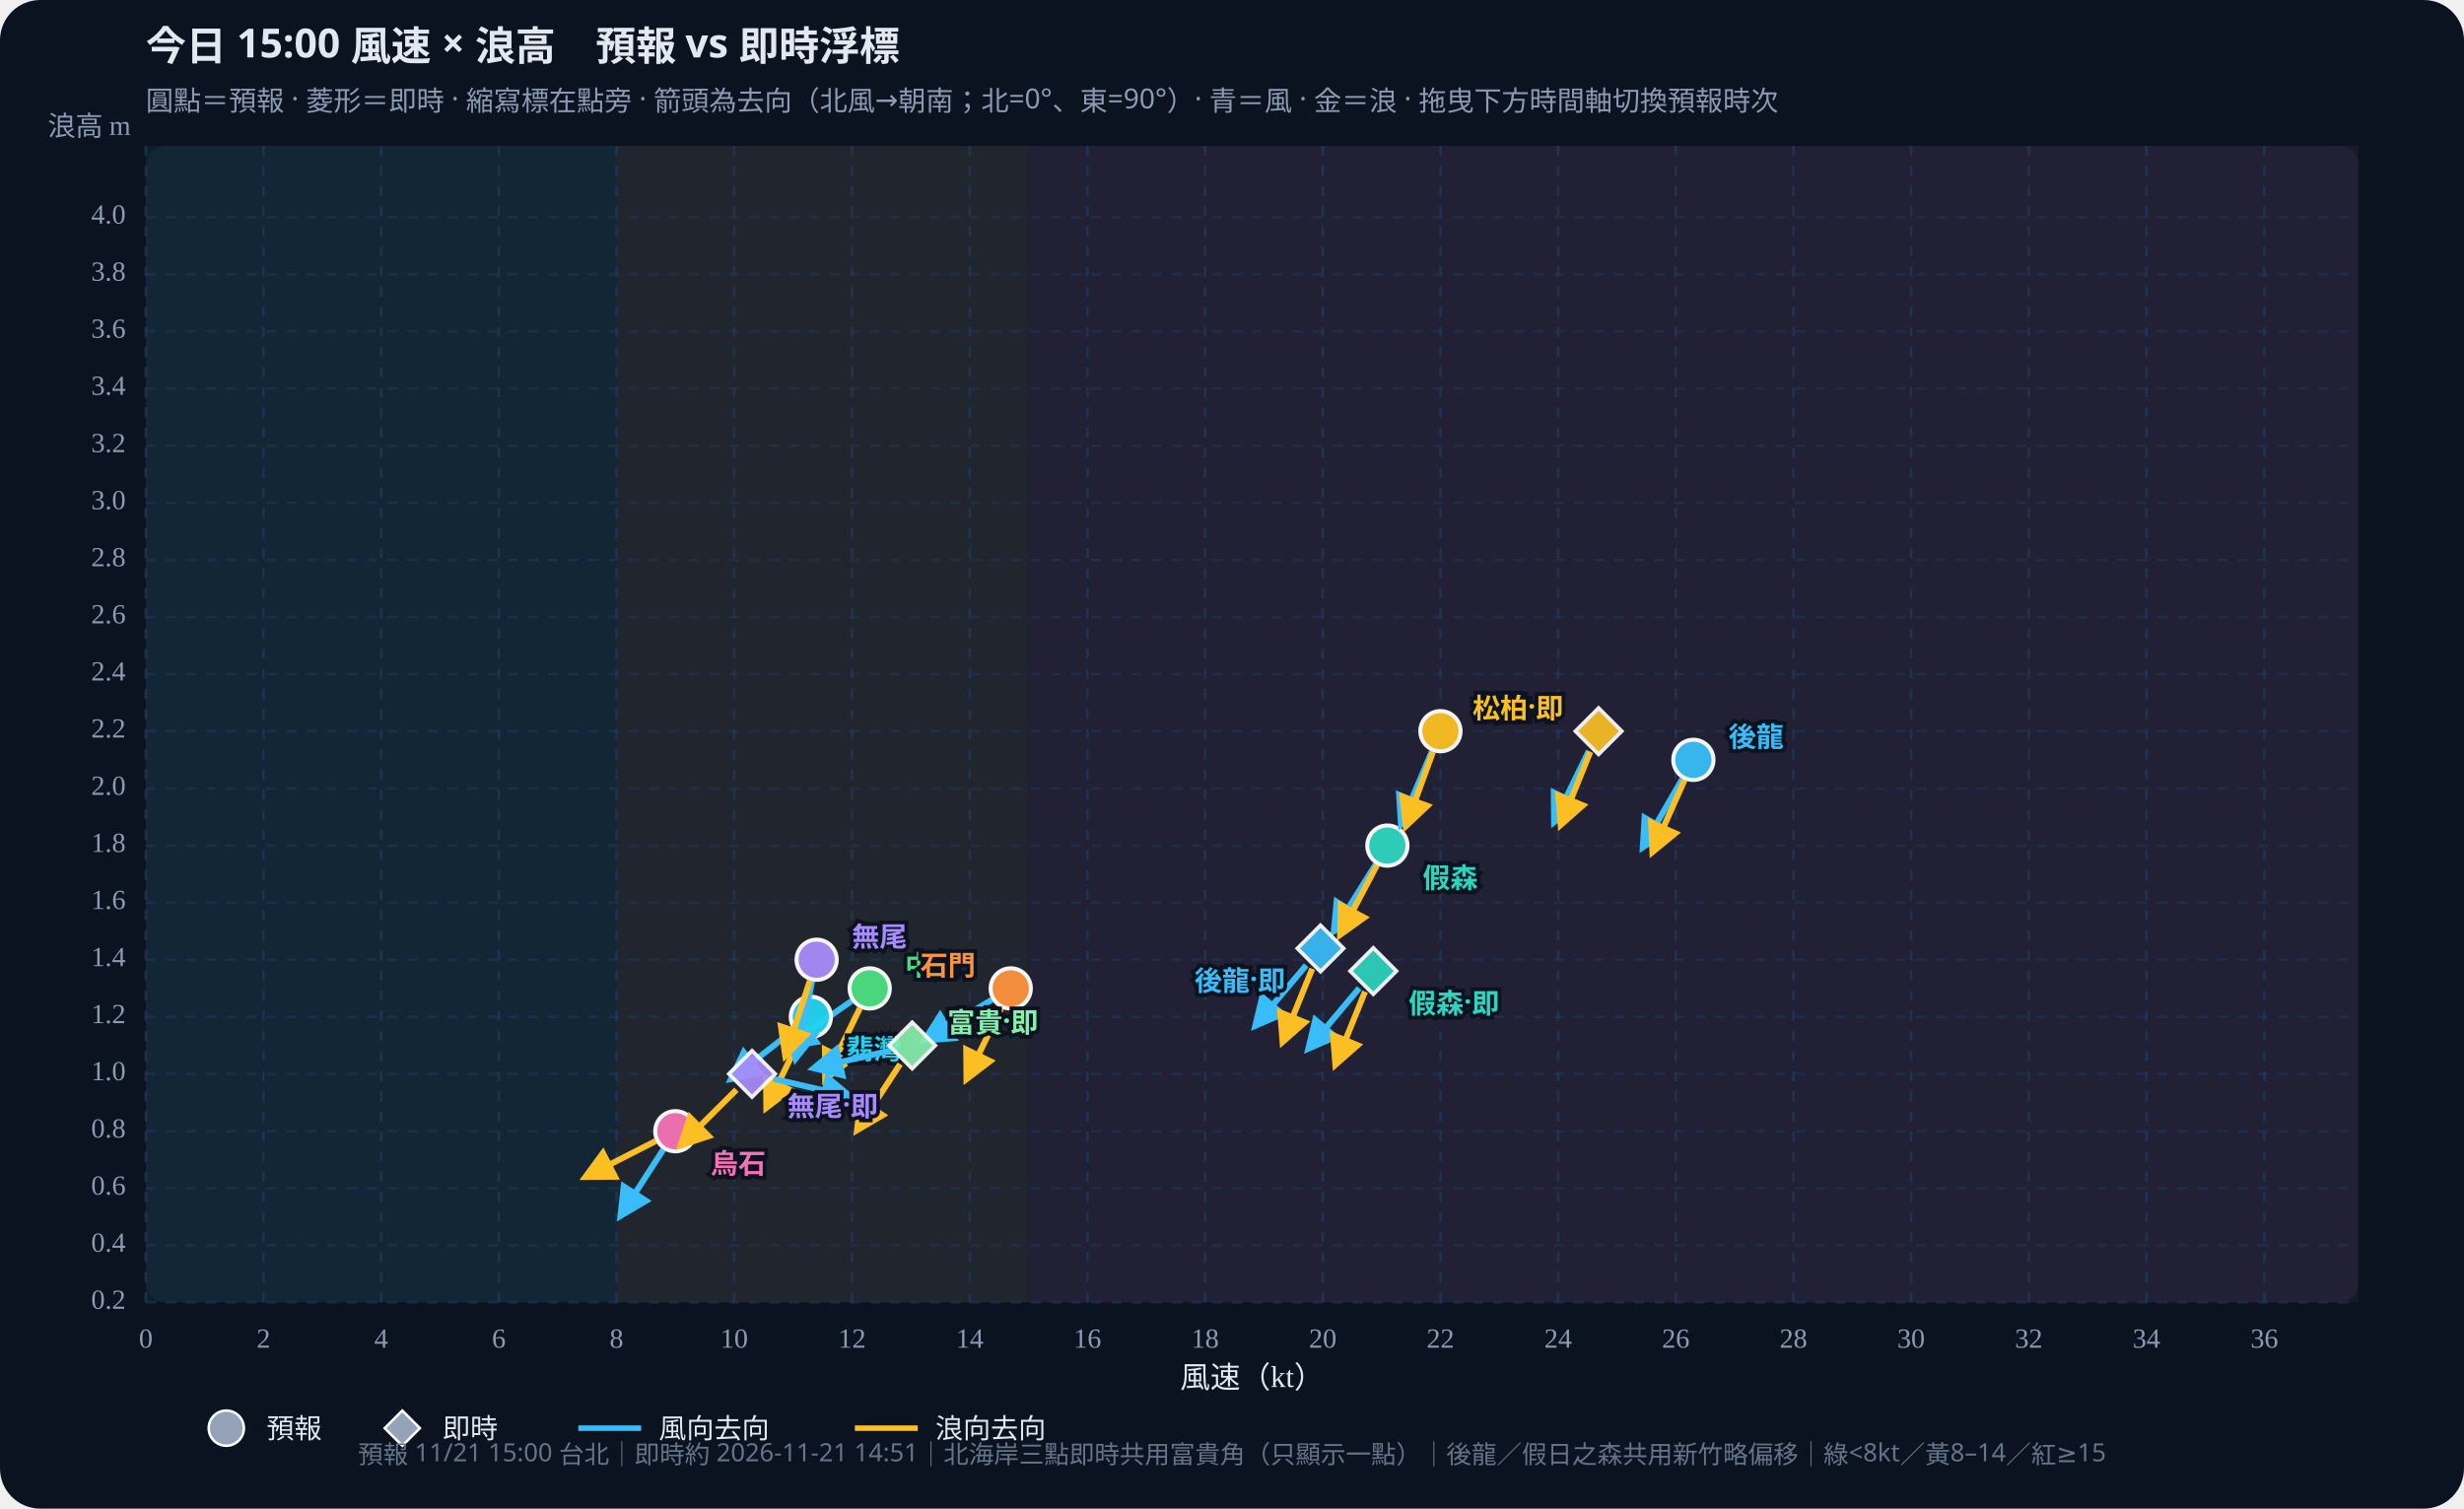
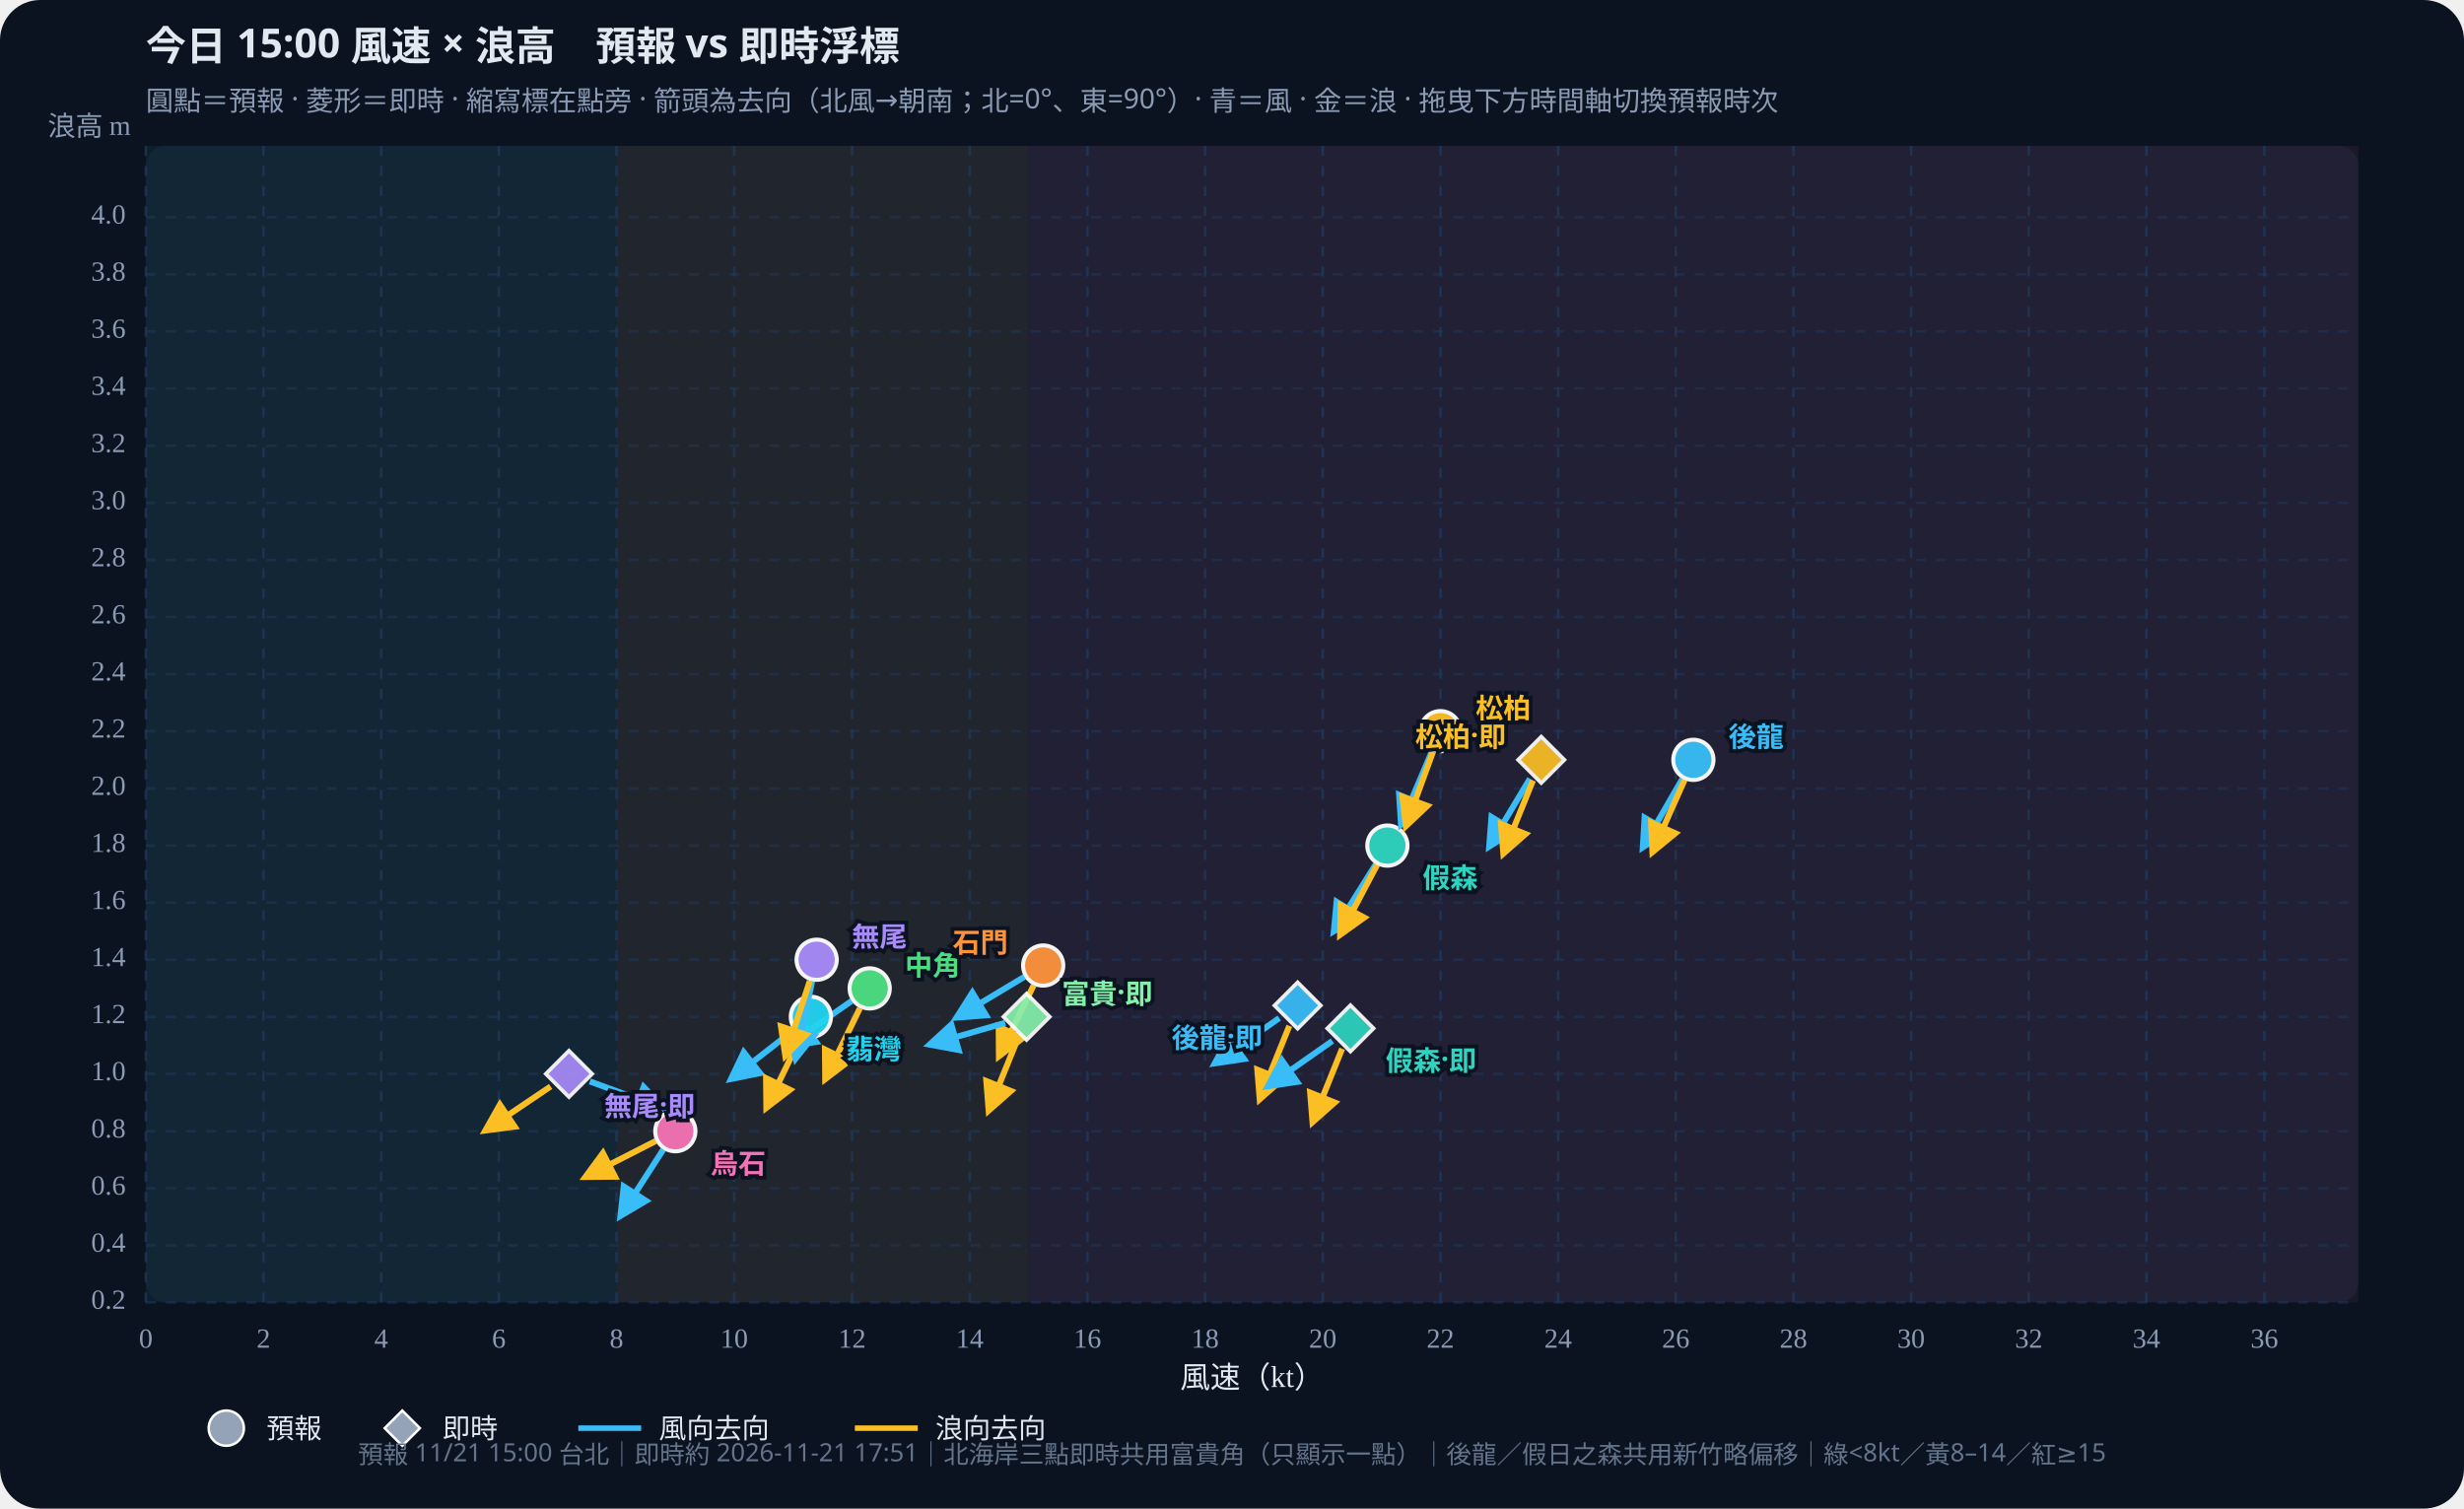
<svg xmlns="http://www.w3.org/2000/svg" id="wws-svg" viewBox="0 0 980 600" role="img" aria-label="風速與浪高散佈圖，可拖曳時間軸切換預報時次" style="width:100%;height:auto;display:block">
  <rect width="980" height="600" fill="#0b1220" rx="16" />
  <rect x="58" y="58" width="880" height="460" fill="#111a2e" rx="8" />
  <rect x="58.0" y="58" width="187.2" height="460" fill="#34d399" opacity="0.07" />
  <rect x="245.2" y="58" width="163.8" height="460" fill="#fbbf24" opacity="0.07" />
  <rect x="409.1" y="58" width="528.9" height="460" fill="#fb7185" opacity="0.07" />
  <defs>
    <marker id="arrow-38bdf8" viewBox="0 0 10 10" refX="8" refY="5" markerWidth="6" markerHeight="6" orient="auto-start-reverse">
      <path d="M0,0 L10,5 L0,10 z" fill="#38bdf8" />
    </marker>
    <marker id="arrow-fbbf24" viewBox="0 0 10 10" refX="8" refY="5" markerWidth="6" markerHeight="6" orient="auto-start-reverse">
      <path d="M0,0 L10,5 L0,10 z" fill="#fbbf24" />
    </marker>
  </defs>
  <text id="wws-title" x="58" y="24" fill="#e2e8f0" font-size="16" font-weight="700" font-family="Noto Sans TC,system-ui,sans-serif">今日 15:00 風速 × 浪高　預報 vs 即時浮標</text>
  <text x="58" y="44" fill="#8b9bb4" font-size="11" font-family="Noto Sans TC,system-ui,sans-serif">圓點＝預報 · 菱形＝即時 · 縮寫標在點旁 · 箭頭為去向（北風→朝南；北=0°、東=90°）· 青＝風 · 金＝浪 · 拖曳下方時間軸切換預報時次</text>
  <line x1="58.0" y1="58" x2="58.0" y2="518" stroke="#1e3a5f" stroke-dasharray="4 4" opacity="0.7" />
  <text x="58.0" y="536" text-anchor="middle" fill="#8b9bb4" font-size="11">0</text>
  <line x1="104.8" y1="58" x2="104.8" y2="518" stroke="#1e3a5f" stroke-dasharray="4 4" opacity="0.7" />
  <text x="104.8" y="536" text-anchor="middle" fill="#8b9bb4" font-size="11">2</text>
  <line x1="151.6" y1="58" x2="151.6" y2="518" stroke="#1e3a5f" stroke-dasharray="4 4" opacity="0.7" />
  <text x="151.6" y="536" text-anchor="middle" fill="#8b9bb4" font-size="11">4</text>
  <line x1="198.4" y1="58" x2="198.4" y2="518" stroke="#1e3a5f" stroke-dasharray="4 4" opacity="0.7" />
  <text x="198.4" y="536" text-anchor="middle" fill="#8b9bb4" font-size="11">6</text>
  <line x1="245.2" y1="58" x2="245.2" y2="518" stroke="#1e3a5f" stroke-dasharray="4 4" opacity="0.7" />
  <text x="245.2" y="536" text-anchor="middle" fill="#8b9bb4" font-size="11">8</text>
  <line x1="292.0" y1="58" x2="292.0" y2="518" stroke="#1e3a5f" stroke-dasharray="4 4" opacity="0.7" />
  <text x="292.0" y="536" text-anchor="middle" fill="#8b9bb4" font-size="11">10</text>
  <line x1="338.9" y1="58" x2="338.9" y2="518" stroke="#1e3a5f" stroke-dasharray="4 4" opacity="0.7" />
  <text x="338.9" y="536" text-anchor="middle" fill="#8b9bb4" font-size="11">12</text>
  <line x1="385.7" y1="58" x2="385.7" y2="518" stroke="#1e3a5f" stroke-dasharray="4 4" opacity="0.7" />
  <text x="385.7" y="536" text-anchor="middle" fill="#8b9bb4" font-size="11">14</text>
  <line x1="432.5" y1="58" x2="432.5" y2="518" stroke="#1e3a5f" stroke-dasharray="4 4" opacity="0.7" />
  <text x="432.5" y="536" text-anchor="middle" fill="#8b9bb4" font-size="11">16</text>
  <line x1="479.3" y1="58" x2="479.3" y2="518" stroke="#1e3a5f" stroke-dasharray="4 4" opacity="0.7" />
  <text x="479.3" y="536" text-anchor="middle" fill="#8b9bb4" font-size="11">18</text>
  <line x1="526.1" y1="58" x2="526.1" y2="518" stroke="#1e3a5f" stroke-dasharray="4 4" opacity="0.7" />
  <text x="526.1" y="536" text-anchor="middle" fill="#8b9bb4" font-size="11">20</text>
  <line x1="572.9" y1="58" x2="572.9" y2="518" stroke="#1e3a5f" stroke-dasharray="4 4" opacity="0.7" />
  <text x="572.9" y="536" text-anchor="middle" fill="#8b9bb4" font-size="11">22</text>
  <line x1="619.7" y1="58" x2="619.7" y2="518" stroke="#1e3a5f" stroke-dasharray="4 4" opacity="0.7" />
  <text x="619.7" y="536" text-anchor="middle" fill="#8b9bb4" font-size="11">24</text>
  <line x1="666.5" y1="58" x2="666.5" y2="518" stroke="#1e3a5f" stroke-dasharray="4 4" opacity="0.7" />
  <text x="666.5" y="536" text-anchor="middle" fill="#8b9bb4" font-size="11">26</text>
  <line x1="713.3" y1="58" x2="713.3" y2="518" stroke="#1e3a5f" stroke-dasharray="4 4" opacity="0.7" />
  <text x="713.3" y="536" text-anchor="middle" fill="#8b9bb4" font-size="11">28</text>
  <line x1="760.1" y1="58" x2="760.1" y2="518" stroke="#1e3a5f" stroke-dasharray="4 4" opacity="0.7" />
  <text x="760.1" y="536" text-anchor="middle" fill="#8b9bb4" font-size="11">30</text>
  <line x1="806.9" y1="58" x2="806.9" y2="518" stroke="#1e3a5f" stroke-dasharray="4 4" opacity="0.7" />
  <text x="806.9" y="536" text-anchor="middle" fill="#8b9bb4" font-size="11">32</text>
  <line x1="853.7" y1="58" x2="853.7" y2="518" stroke="#1e3a5f" stroke-dasharray="4 4" opacity="0.7" />
  <text x="853.7" y="536" text-anchor="middle" fill="#8b9bb4" font-size="11">34</text>
  <line x1="900.6" y1="58" x2="900.6" y2="518" stroke="#1e3a5f" stroke-dasharray="4 4" opacity="0.7" />
  <text x="900.6" y="536" text-anchor="middle" fill="#8b9bb4" font-size="11">36</text>
  <line x1="58" y1="518.0" x2="938" y2="518.0" stroke="#1e3a5f" stroke-dasharray="4 4" opacity="0.5" />
  <text x="50" y="518.0" text-anchor="end" dominant-baseline="middle" fill="#8b9bb4" font-size="11">0.2</text>
  <line x1="58" y1="495.3" x2="938" y2="495.3" stroke="#1e3a5f" stroke-dasharray="4 4" opacity="0.5" />
  <text x="50" y="495.3" text-anchor="end" dominant-baseline="middle" fill="#8b9bb4" font-size="11">0.4</text>
  <line x1="58" y1="472.6" x2="938" y2="472.6" stroke="#1e3a5f" stroke-dasharray="4 4" opacity="0.5" />
  <text x="50" y="472.6" text-anchor="end" dominant-baseline="middle" fill="#8b9bb4" font-size="11">0.6</text>
  <line x1="58" y1="449.9" x2="938" y2="449.9" stroke="#1e3a5f" stroke-dasharray="4 4" opacity="0.5" />
  <text x="50" y="449.9" text-anchor="end" dominant-baseline="middle" fill="#8b9bb4" font-size="11">0.8</text>
  <line x1="58" y1="427.1" x2="938" y2="427.1" stroke="#1e3a5f" stroke-dasharray="4 4" opacity="0.5" />
  <text x="50" y="427.1" text-anchor="end" dominant-baseline="middle" fill="#8b9bb4" font-size="11">1.0</text>
  <line x1="58" y1="404.4" x2="938" y2="404.4" stroke="#1e3a5f" stroke-dasharray="4 4" opacity="0.5" />
  <text x="50" y="404.4" text-anchor="end" dominant-baseline="middle" fill="#8b9bb4" font-size="11">1.2</text>
  <line x1="58" y1="381.7" x2="938" y2="381.7" stroke="#1e3a5f" stroke-dasharray="4 4" opacity="0.5" />
  <text x="50" y="381.7" text-anchor="end" dominant-baseline="middle" fill="#8b9bb4" font-size="11">1.4</text>
  <line x1="58" y1="359.0" x2="938" y2="359.0" stroke="#1e3a5f" stroke-dasharray="4 4" opacity="0.5" />
  <text x="50" y="359.0" text-anchor="end" dominant-baseline="middle" fill="#8b9bb4" font-size="11">1.6</text>
  <line x1="58" y1="336.3" x2="938" y2="336.3" stroke="#1e3a5f" stroke-dasharray="4 4" opacity="0.5" />
  <text x="50" y="336.3" text-anchor="end" dominant-baseline="middle" fill="#8b9bb4" font-size="11">1.8</text>
  <line x1="58" y1="313.6" x2="938" y2="313.6" stroke="#1e3a5f" stroke-dasharray="4 4" opacity="0.5" />
  <text x="50" y="313.6" text-anchor="end" dominant-baseline="middle" fill="#8b9bb4" font-size="11">2.0</text>
  <line x1="58" y1="290.8" x2="938" y2="290.8" stroke="#1e3a5f" stroke-dasharray="4 4" opacity="0.5" />
  <text x="50" y="290.8" text-anchor="end" dominant-baseline="middle" fill="#8b9bb4" font-size="11">2.2</text>
  <line x1="58" y1="268.1" x2="938" y2="268.1" stroke="#1e3a5f" stroke-dasharray="4 4" opacity="0.5" />
  <text x="50" y="268.1" text-anchor="end" dominant-baseline="middle" fill="#8b9bb4" font-size="11">2.4</text>
  <line x1="58" y1="245.4" x2="938" y2="245.4" stroke="#1e3a5f" stroke-dasharray="4 4" opacity="0.5" />
  <text x="50" y="245.4" text-anchor="end" dominant-baseline="middle" fill="#8b9bb4" font-size="11">2.6</text>
  <line x1="58" y1="222.7" x2="938" y2="222.7" stroke="#1e3a5f" stroke-dasharray="4 4" opacity="0.5" />
  <text x="50" y="222.7" text-anchor="end" dominant-baseline="middle" fill="#8b9bb4" font-size="11">2.8</text>
  <line x1="58" y1="200.0" x2="938" y2="200.0" stroke="#1e3a5f" stroke-dasharray="4 4" opacity="0.5" />
  <text x="50" y="200.0" text-anchor="end" dominant-baseline="middle" fill="#8b9bb4" font-size="11">3.0</text>
  <line x1="58" y1="177.3" x2="938" y2="177.3" stroke="#1e3a5f" stroke-dasharray="4 4" opacity="0.5" />
  <text x="50" y="177.3" text-anchor="end" dominant-baseline="middle" fill="#8b9bb4" font-size="11">3.2</text>
  <line x1="58" y1="154.5" x2="938" y2="154.5" stroke="#1e3a5f" stroke-dasharray="4 4" opacity="0.5" />
  <text x="50" y="154.5" text-anchor="end" dominant-baseline="middle" fill="#8b9bb4" font-size="11">3.4</text>
  <line x1="58" y1="131.8" x2="938" y2="131.8" stroke="#1e3a5f" stroke-dasharray="4 4" opacity="0.5" />
  <text x="50" y="131.8" text-anchor="end" dominant-baseline="middle" fill="#8b9bb4" font-size="11">3.6</text>
  <line x1="58" y1="109.1" x2="938" y2="109.1" stroke="#1e3a5f" stroke-dasharray="4 4" opacity="0.5" />
  <text x="50" y="109.1" text-anchor="end" dominant-baseline="middle" fill="#8b9bb4" font-size="11">3.8</text>
  <line x1="58" y1="86.4" x2="938" y2="86.4" stroke="#1e3a5f" stroke-dasharray="4 4" opacity="0.5" />
  <text x="50" y="86.4" text-anchor="end" dominant-baseline="middle" fill="#8b9bb4" font-size="11">4.0</text>
  <text x="498" y="552" text-anchor="middle" fill="#e2e8f0" font-size="12">風速（kt）</text>
  <text x="52" y="54" text-anchor="end" fill="#8b9bb4" font-size="11">浪高 m</text>
  <g id="wws-forecast-layer">
    <line x1="669.1" y1="309.8" x2="653.5" y2="336.8" stroke="#38bdf8" stroke-width="2.4" marker-end="url(#arrow-38bdf8)" />
    <line x1="670.0" y1="310.2" x2="657.3" y2="338.7" stroke="#fbbf24" stroke-width="2.4" marker-end="url(#arrow-fbbf24)" />
    <circle cx="673.5" cy="302.2" r="8.0" fill="#38bdf8" stroke="#fff" stroke-width="1.6" opacity="0.95" />
    <line x1="547.2" y1="343.7" x2="530.6" y2="370.2" stroke="#38bdf8" stroke-width="2.4" marker-end="url(#arrow-38bdf8)" />
    <line x1="547.7" y1="344.0" x2="533.1" y2="371.6" stroke="#fbbf24" stroke-width="2.4" marker-end="url(#arrow-fbbf24)" />
    <circle cx="551.8" cy="336.3" r="8.0" fill="#2dd4bf" stroke="#fff" stroke-width="1.6" opacity="0.95" />
    <line x1="569.5" y1="298.9" x2="557.3" y2="327.7" stroke="#38bdf8" stroke-width="2.4" marker-end="url(#arrow-38bdf8)" />
    <line x1="569.9" y1="299.1" x2="559.2" y2="328.4" stroke="#fbbf24" stroke-width="2.4" marker-end="url(#arrow-fbbf24)" />
    <circle cx="572.9" cy="290.8" r="8.0" fill="#fbbf24" stroke="#fff" stroke-width="1.6" opacity="0.95" />
    <line x1="338.7" y1="398.1" x2="313.1" y2="416.0" stroke="#38bdf8" stroke-width="2.4" marker-end="url(#arrow-38bdf8)" />
    <line x1="342.0" y1="401.0" x2="328.3" y2="429.0" stroke="#fbbf24" stroke-width="2.4" marker-end="url(#arrow-fbbf24)" />
    <circle cx="345.9" cy="393.1" r="8.0" fill="#4ade80" stroke="#fff" stroke-width="1.6" opacity="0.95" />
    <line x1="315.5" y1="409.8" x2="290.9" y2="429.0" stroke="#38bdf8" stroke-width="2.4" marker-end="url(#arrow-38bdf8)" />
    <line x1="318.6" y1="412.3" x2="304.9" y2="440.4" stroke="#fbbf24" stroke-width="2.4" marker-end="url(#arrow-fbbf24)" />
    <circle cx="322.5" cy="404.4" r="8.0" fill="#22d3ee" stroke="#fff" stroke-width="1.6" opacity="0.95" />
-     <line x1="394.5" y1="397.6" x2="367.8" y2="413.7" stroke="#38bdf8" stroke-width="2.4" marker-end="url(#arrow-38bdf8)" />
-     <line x1="398.2" y1="401.0" x2="384.5" y2="429.0" stroke="#fbbf24" stroke-width="2.4" marker-end="url(#arrow-fbbf24)" />
-     <circle cx="402.0" cy="393.1" r="8.0" fill="#fb923c" stroke="#fff" stroke-width="1.6" opacity="0.95" />
+     <line x1="407.4" y1="388.5" x2="380.6" y2="404.6" stroke="#38bdf8" stroke-width="2.4" marker-end="url(#arrow-38bdf8)" />
+     <line x1="411.1" y1="391.9" x2="397.4" y2="419.9" stroke="#fbbf24" stroke-width="2.4" marker-end="url(#arrow-fbbf24)" />
+     <circle cx="414.9" cy="384.0" r="8.0" fill="#fb923c" stroke="#fff" stroke-width="1.6" opacity="0.95" />
    <line x1="323.0" y1="390.3" x2="316.5" y2="420.8" stroke="#38bdf8" stroke-width="2.4" marker-end="url(#arrow-38bdf8)" />
    <line x1="322.1" y1="390.1" x2="312.4" y2="419.7" stroke="#fbbf24" stroke-width="2.4" marker-end="url(#arrow-fbbf24)" />
    <circle cx="324.8" cy="381.7" r="8.0" fill="#a78bfa" stroke="#fff" stroke-width="1.6" opacity="0.95" />
    <line x1="263.8" y1="457.2" x2="246.9" y2="483.4" stroke="#38bdf8" stroke-width="2.4" marker-end="url(#arrow-38bdf8)" />
    <line x1="260.8" y1="453.8" x2="233.0" y2="468.0" stroke="#fbbf24" stroke-width="2.4" marker-end="url(#arrow-fbbf24)" />
    <circle cx="268.6" cy="449.9" r="8.0" fill="#f472b6" stroke="#fff" stroke-width="1.6" opacity="0.95" />
    <text x="687.5" y="292.2" text-anchor="start" dominant-baseline="central" fill="#38bdf8" font-size="11" font-weight="700" font-family="Noto Sans TC,system-ui,sans-serif" stroke="#0b1220" stroke-width="3" paint-order="stroke">後龍</text>
    <text x="565.8" y="348.3" text-anchor="start" dominant-baseline="central" fill="#2dd4bf" font-size="11" font-weight="700" font-family="Noto Sans TC,system-ui,sans-serif" stroke="#0b1220" stroke-width="3" paint-order="stroke">假森</text>
    <text x="586.9" y="280.8" text-anchor="start" dominant-baseline="central" fill="#fbbf24" font-size="11" font-weight="700" font-family="Noto Sans TC,system-ui,sans-serif" stroke="#0b1220" stroke-width="3" paint-order="stroke">松柏</text>
    <text x="359.9" y="383.1" text-anchor="start" dominant-baseline="central" fill="#4ade80" font-size="11" font-weight="700" font-family="Noto Sans TC,system-ui,sans-serif" stroke="#0b1220" stroke-width="3" paint-order="stroke">中角</text>
    <text x="336.5" y="416.4" text-anchor="start" dominant-baseline="central" fill="#22d3ee" font-size="11" font-weight="700" font-family="Noto Sans TC,system-ui,sans-serif" stroke="#0b1220" stroke-width="3" paint-order="stroke">翡灣</text>
-     <text x="388.0" y="383.1" text-anchor="end" dominant-baseline="central" fill="#fb923c" font-size="11" font-weight="700" font-family="Noto Sans TC,system-ui,sans-serif" stroke="#0b1220" stroke-width="3" paint-order="stroke">石門</text>
+     <text x="400.9" y="374.0" text-anchor="end" dominant-baseline="central" fill="#fb923c" font-size="11" font-weight="700" font-family="Noto Sans TC,system-ui,sans-serif" stroke="#0b1220" stroke-width="3" paint-order="stroke">石門</text>
    <text x="338.8" y="371.7" text-anchor="start" dominant-baseline="central" fill="#a78bfa" font-size="11" font-weight="700" font-family="Noto Sans TC,system-ui,sans-serif" stroke="#0b1220" stroke-width="3" paint-order="stroke">無尾</text>
    <text x="282.6" y="461.9" text-anchor="start" dominant-baseline="central" fill="#f472b6" font-size="11" font-weight="700" font-family="Noto Sans TC,system-ui,sans-serif" stroke="#0b1220" stroke-width="3" paint-order="stroke">烏石</text>
  </g>
  <g id="wws-live-layer">
-     <line x1="519.5" y1="383.9" x2="499.4" y2="407.8" stroke="#38bdf8" stroke-width="2.4" marker-end="url(#arrow-38bdf8)" />
-     <line x1="521.9" y1="385.3" x2="510.2" y2="414.2" stroke="#fbbf24" stroke-width="2.4" marker-end="url(#arrow-fbbf24)" />
-     <polygon points="525.2,368.0 534.4,377.2 525.2,386.4 516.0,377.2" fill="#38bdf8" stroke="#fff" stroke-width="1.5" opacity="0.92" />
-     <line x1="540.6" y1="393.0" x2="520.5" y2="416.9" stroke="#38bdf8" stroke-width="2.4" marker-end="url(#arrow-38bdf8)" />
-     <line x1="542.9" y1="394.4" x2="531.2" y2="423.3" stroke="#fbbf24" stroke-width="2.4" marker-end="url(#arrow-fbbf24)" />
-     <polygon points="546.2,377.0 555.4,386.2 546.2,395.4 537.0,386.2" fill="#2dd4bf" stroke="#fff" stroke-width="1.5" opacity="0.92" />
-     <line x1="631.9" y1="298.7" x2="618.2" y2="326.8" stroke="#38bdf8" stroke-width="2.4" marker-end="url(#arrow-38bdf8)" />
-     <line x1="632.5" y1="299.0" x2="620.8" y2="327.9" stroke="#fbbf24" stroke-width="2.4" marker-end="url(#arrow-fbbf24)" />
-     <polygon points="635.8,281.6 645.0,290.8 635.8,300.0 626.6,290.8" fill="#fbbf24" stroke="#fff" stroke-width="1.5" opacity="0.92" />
-     <line x1="354.2" y1="417.8" x2="323.8" y2="424.8" stroke="#38bdf8" stroke-width="2.4" marker-end="url(#arrow-38bdf8)" />
-     <line x1="358.0" y1="423.2" x2="341.0" y2="449.3" stroke="#fbbf24" stroke-width="2.4" marker-end="url(#arrow-fbbf24)" />
-     <polygon points="362.8,406.6 372.0,415.8 362.8,425.0 353.6,415.8" fill="#86efac" stroke="#fff" stroke-width="1.5" opacity="0.92" />
-     <line x1="307.7" y1="429.1" x2="338.1" y2="436.1" stroke="#38bdf8" stroke-width="2.4" marker-end="url(#arrow-38bdf8)" />
-     <line x1="292.9" y1="433.4" x2="270.8" y2="455.4" stroke="#fbbf24" stroke-width="2.4" marker-end="url(#arrow-fbbf24)" />
-     <polygon points="299.1,417.9 308.3,427.1 299.1,436.3 289.9,427.1" fill="#a78bfa" stroke="#fff" stroke-width="1.5" opacity="0.92" />
-     <text x="511.2" y="389.2" text-anchor="end" dominant-baseline="central" fill="#38bdf8" font-size="11" font-weight="700" font-family="Noto Sans TC,system-ui,sans-serif" stroke="#0b1220" stroke-width="3" paint-order="stroke">後龍·即</text>
-     <text x="560.2" y="398.2" text-anchor="start" dominant-baseline="central" fill="#2dd4bf" font-size="11" font-weight="700" font-family="Noto Sans TC,system-ui,sans-serif" stroke="#0b1220" stroke-width="3" paint-order="stroke">假森·即</text>
-     <text x="621.8" y="280.8" text-anchor="end" dominant-baseline="central" fill="#fbbf24" font-size="11" font-weight="700" font-family="Noto Sans TC,system-ui,sans-serif" stroke="#0b1220" stroke-width="3" paint-order="stroke">松柏·即</text>
-     <text x="376.8" y="405.8" text-anchor="start" dominant-baseline="central" fill="#86efac" font-size="11" font-weight="700" font-family="Noto Sans TC,system-ui,sans-serif" stroke="#0b1220" stroke-width="3" paint-order="stroke">富貴·即</text>
-     <text x="313.1" y="439.1" text-anchor="start" dominant-baseline="central" fill="#a78bfa" font-size="11" font-weight="700" font-family="Noto Sans TC,system-ui,sans-serif" stroke="#0b1220" stroke-width="3" paint-order="stroke">無尾·即</text>
+     <line x1="508.8" y1="404.9" x2="483.3" y2="422.8" stroke="#38bdf8" stroke-width="2.4" marker-end="url(#arrow-38bdf8)" />
+     <line x1="512.8" y1="408.0" x2="501.1" y2="437.0" stroke="#fbbf24" stroke-width="2.4" marker-end="url(#arrow-fbbf24)" />
+     <polygon points="516.1,390.7 525.3,399.9 516.1,409.1 506.9,399.9" fill="#38bdf8" stroke="#fff" stroke-width="1.5" opacity="0.92" />
+     <line x1="529.9" y1="414.0" x2="504.4" y2="431.9" stroke="#38bdf8" stroke-width="2.4" marker-end="url(#arrow-38bdf8)" />
+     <line x1="533.8" y1="417.1" x2="522.1" y2="446.1" stroke="#fbbf24" stroke-width="2.4" marker-end="url(#arrow-fbbf24)" />
+     <polygon points="537.1,399.8 546.3,409.0 537.1,418.2 527.9,409.0" fill="#2dd4bf" stroke="#fff" stroke-width="1.5" opacity="0.92" />
+     <line x1="608.5" y1="309.7" x2="592.4" y2="336.5" stroke="#38bdf8" stroke-width="2.4" marker-end="url(#arrow-38bdf8)" />
+     <line x1="609.7" y1="310.4" x2="598.0" y2="339.3" stroke="#fbbf24" stroke-width="2.4" marker-end="url(#arrow-fbbf24)" />
+     <polygon points="613.0,293.0 622.2,302.2 613.0,311.4 603.8,302.2" fill="#fbbf24" stroke="#fff" stroke-width="1.5" opacity="0.92" />
+     <line x1="399.8" y1="406.8" x2="369.9" y2="415.4" stroke="#38bdf8" stroke-width="2.4" marker-end="url(#arrow-38bdf8)" />
+     <line x1="405.0" y1="412.6" x2="393.3" y2="441.5" stroke="#fbbf24" stroke-width="2.4" marker-end="url(#arrow-fbbf24)" />
+     <polygon points="408.3,395.2 417.5,404.4 408.3,413.6 399.1,404.4" fill="#86efac" stroke="#fff" stroke-width="1.5" opacity="0.92" />
+     <line x1="234.6" y1="430.1" x2="263.9" y2="440.8" stroke="#38bdf8" stroke-width="2.4" marker-end="url(#arrow-38bdf8)" />
+     <line x1="219.0" y1="432.1" x2="193.2" y2="449.5" stroke="#fbbf24" stroke-width="2.4" marker-end="url(#arrow-fbbf24)" />
+     <polygon points="226.3,417.9 235.5,427.1 226.3,436.3 217.1,427.1" fill="#a78bfa" stroke="#fff" stroke-width="1.5" opacity="0.92" />
+     <text x="502.1" y="411.9" text-anchor="end" dominant-baseline="central" fill="#38bdf8" font-size="11" font-weight="700" font-family="Noto Sans TC,system-ui,sans-serif" stroke="#0b1220" stroke-width="3" paint-order="stroke">後龍·即</text>
+     <text x="551.1" y="421.0" text-anchor="start" dominant-baseline="central" fill="#2dd4bf" font-size="11" font-weight="700" font-family="Noto Sans TC,system-ui,sans-serif" stroke="#0b1220" stroke-width="3" paint-order="stroke">假森·即</text>
+     <text x="599.0" y="292.2" text-anchor="end" dominant-baseline="central" fill="#fbbf24" font-size="11" font-weight="700" font-family="Noto Sans TC,system-ui,sans-serif" stroke="#0b1220" stroke-width="3" paint-order="stroke">松柏·即</text>
+     <text x="422.3" y="394.4" text-anchor="start" dominant-baseline="central" fill="#86efac" font-size="11" font-weight="700" font-family="Noto Sans TC,system-ui,sans-serif" stroke="#0b1220" stroke-width="3" paint-order="stroke">富貴·即</text>
+     <text x="240.3" y="439.1" text-anchor="start" dominant-baseline="central" fill="#a78bfa" font-size="11" font-weight="700" font-family="Noto Sans TC,system-ui,sans-serif" stroke="#0b1220" stroke-width="3" paint-order="stroke">無尾·即</text>
  </g>
  <circle cx="90" cy="568" r="7" fill="#94a3b8" stroke="#fff" />
  <text x="106" y="572" fill="#e2e8f0" font-size="11" font-family="Noto Sans TC,system-ui,sans-serif">預報</text>
  <polygon points="160,561 167,568 160,575 153,568" fill="#94a3b8" stroke="#fff" />
  <text x="176" y="572" fill="#e2e8f0" font-size="11" font-family="Noto Sans TC,system-ui,sans-serif">即時</text>
  <line x1="230" y1="568" x2="255" y2="568" stroke="#38bdf8" stroke-width="2.2" />
  <text x="262" y="572" fill="#e2e8f0" font-size="11" font-family="Noto Sans TC,system-ui,sans-serif">風向去向</text>
  <line x1="340" y1="568" x2="365" y2="568" stroke="#fbbf24" stroke-width="2.2" />
  <text x="372" y="572" fill="#e2e8f0" font-size="11" font-family="Noto Sans TC,system-ui,sans-serif">浪向去向</text>
-   <text id="wws-foot" x="490" y="582" text-anchor="middle" fill="#64748b" font-size="10" font-family="Noto Sans TC,system-ui,sans-serif">預報 11/21 15:00 台北｜即時約 2026-11-21 14:51｜北海岸三點即時共用富貴角（只顯示一點）｜後龍／假日之森共用新竹略偏移｜綠&lt;8kt／黃8–14／紅≥15</text>
+   <text id="wws-foot" x="490" y="582" text-anchor="middle" fill="#64748b" font-size="10" font-family="Noto Sans TC,system-ui,sans-serif">預報 11/21 15:00 台北｜即時約 2026-11-21 17:51｜北海岸三點即時共用富貴角（只顯示一點）｜後龍／假日之森共用新竹略偏移｜綠&lt;8kt／黃8–14／紅≥15</text>
</svg>
